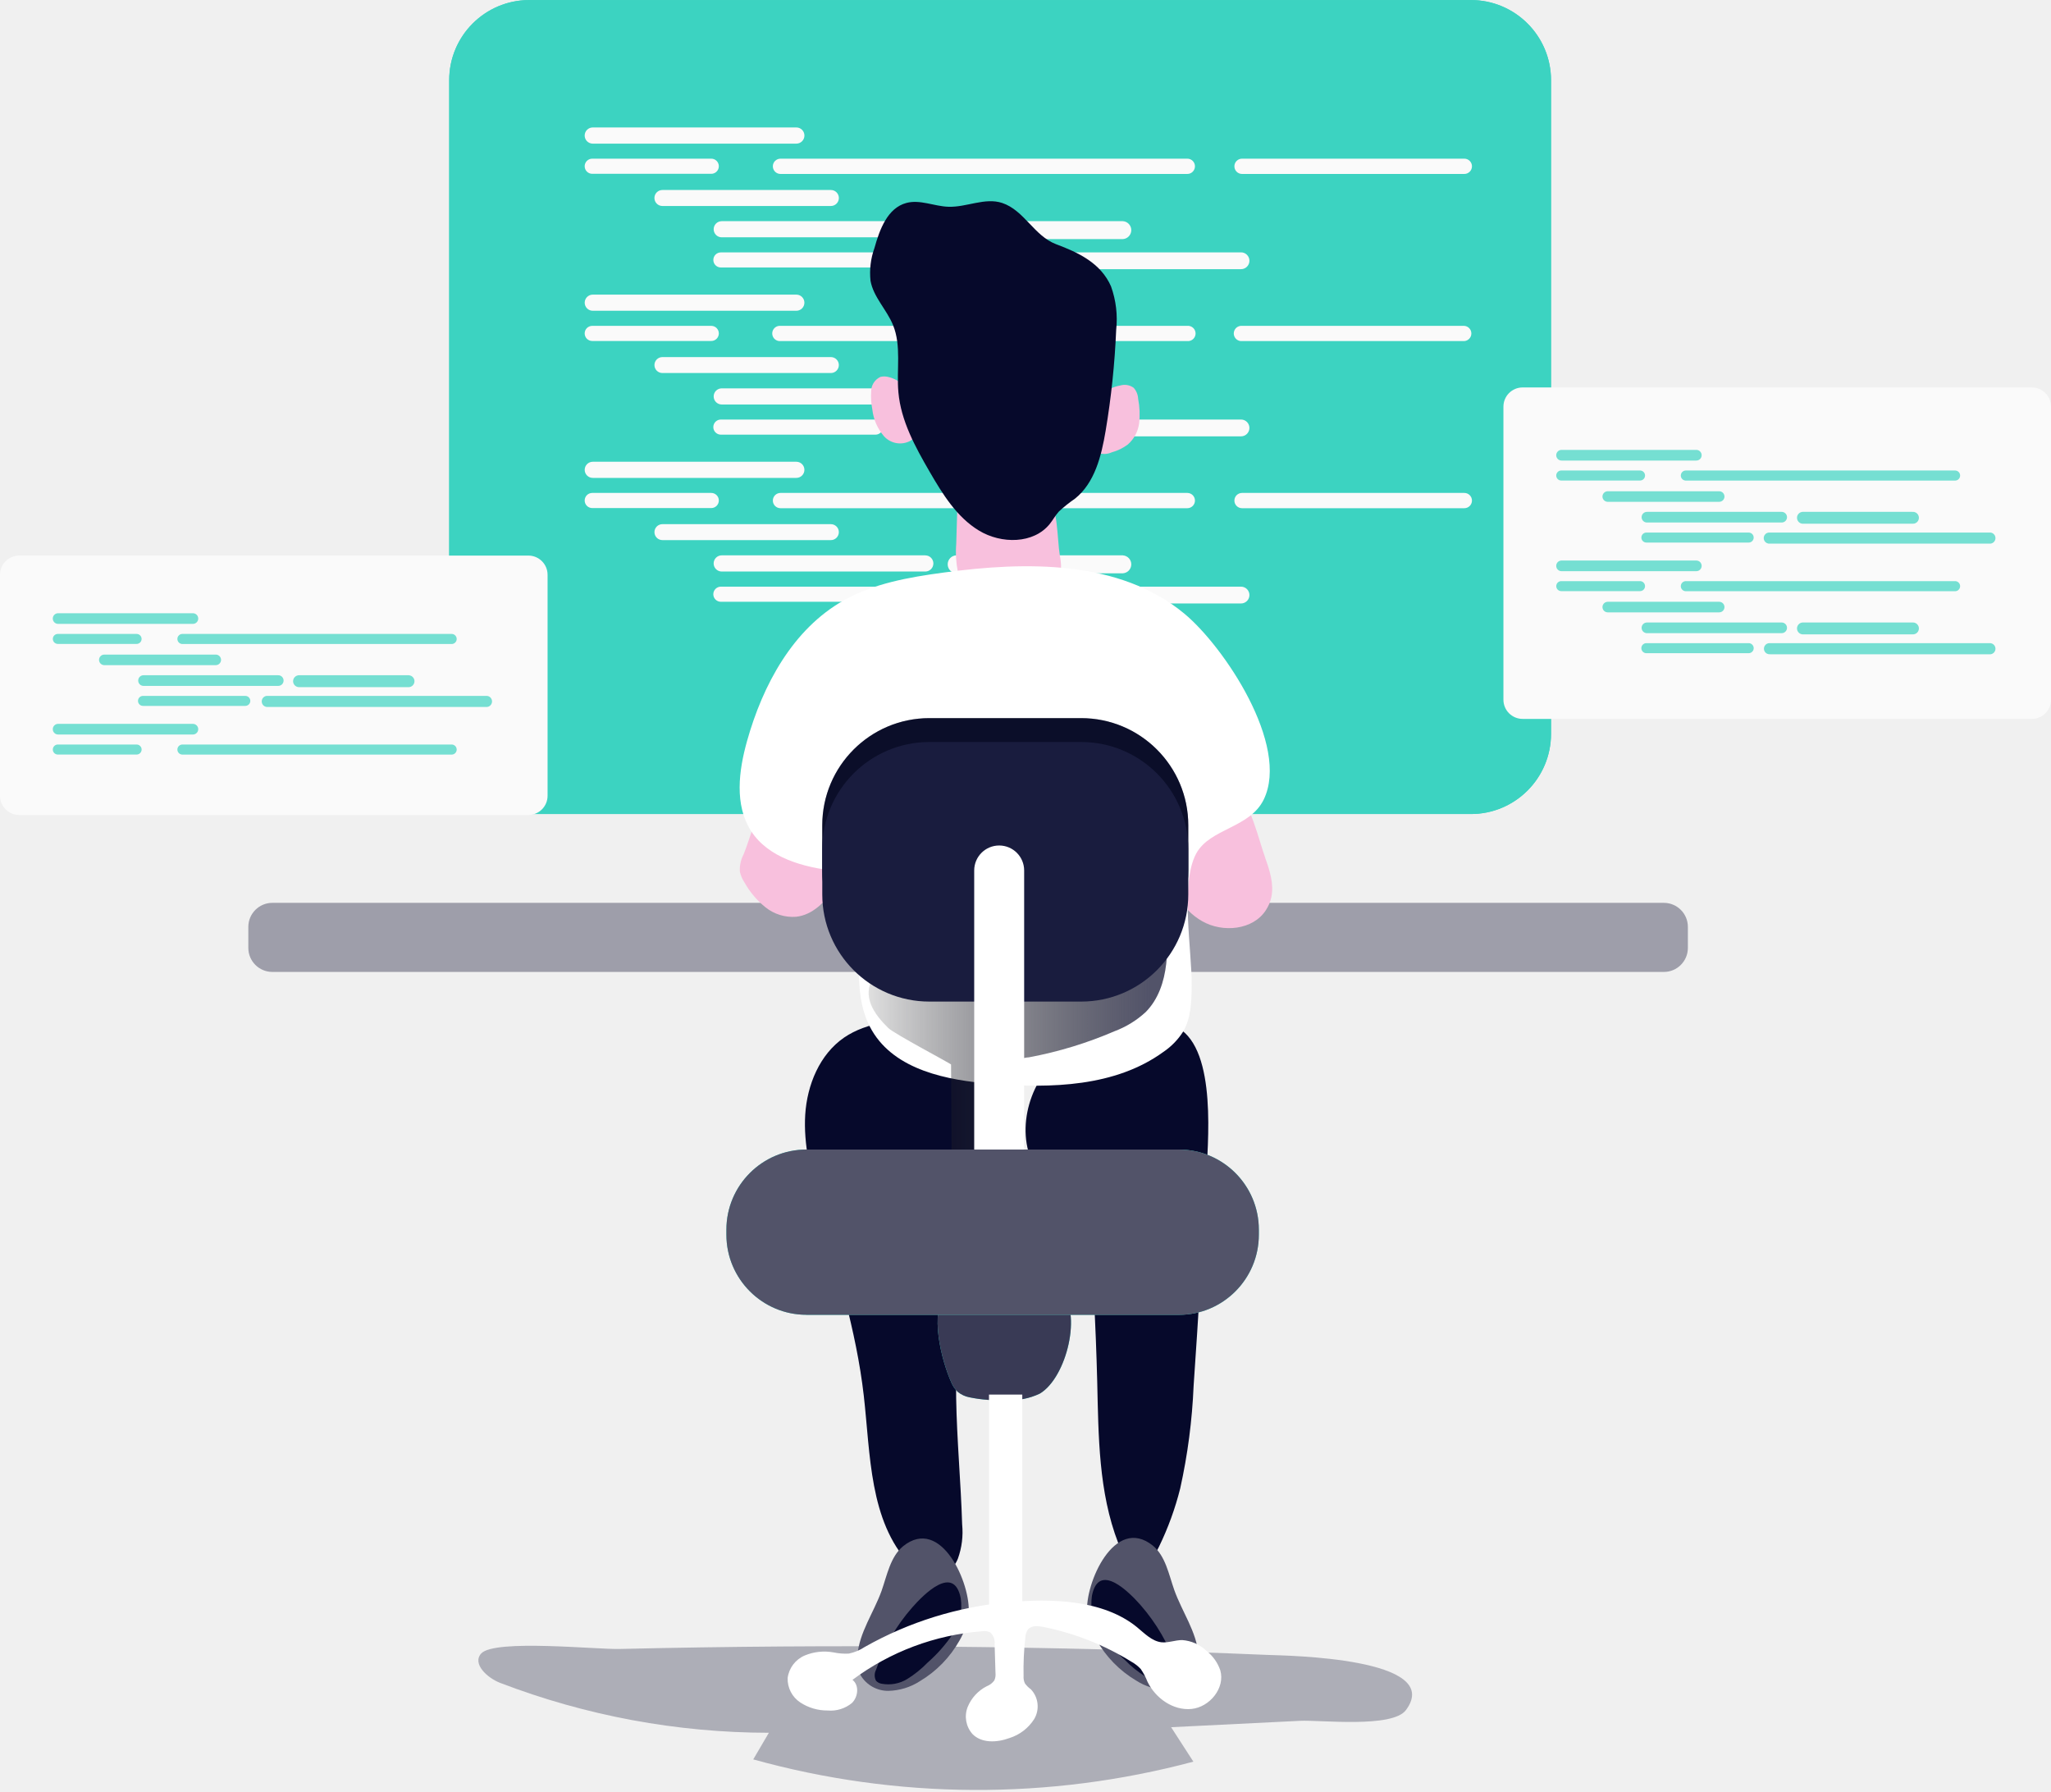
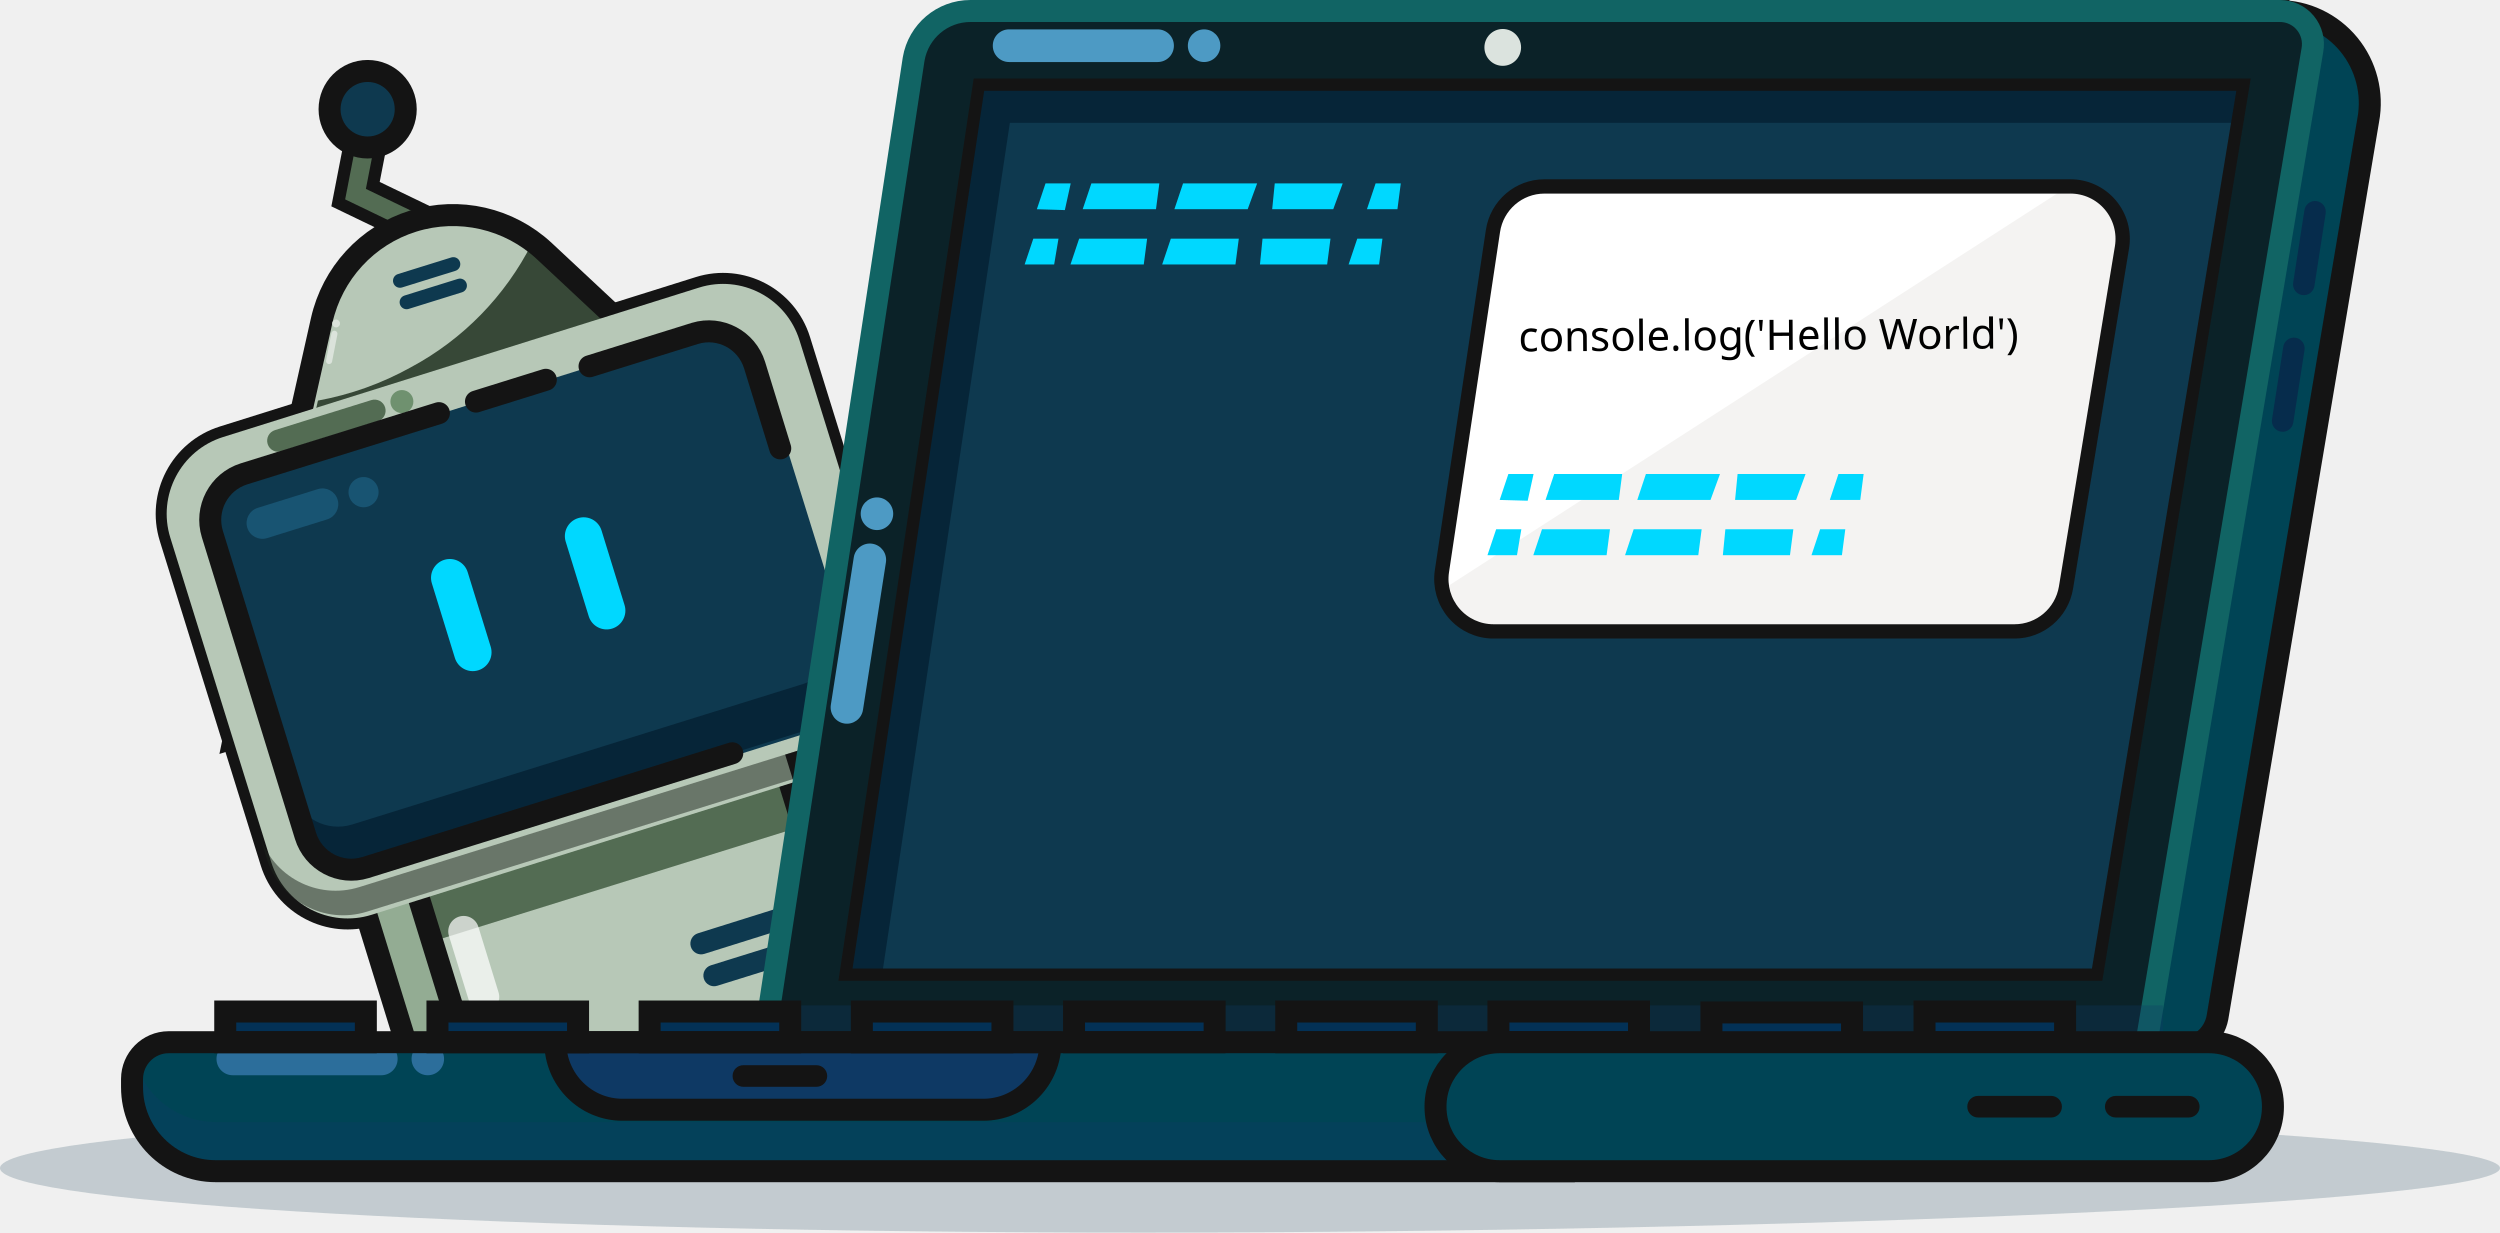
- <svg xmlns="http://www.w3.org/2000/svg" fill="none" viewBox="0 0 427 373">
-   <path opacity=".42" d="M100.19 344.18c-1.95 2.14 1.25 5.12 3.98 6.15a156.75 156.75 0 0055.9 10.37l-3.25 5.54a174.41 174.41 0 0091.63.47l-4.63-7.17 26.84-1.33c4.26-.2 19.21 1.56 22.04-2.23 8.14-10.91-24.99-11.34-28.55-11.48a2067.07 2067.07 0 00-135.05-1.25c-4.57.16-26.07-2.1-28.91.93z" fill="#525369" />
-   <path d="M251.06 245.87c-.72 14.17-1.57 28.37-2.56 42.6-.3 7.19-1.23 14.34-2.79 21.36a62.33 62.33 0 01-4.4 12.1c-.82 1.67-1.97 3.48-3.8 3.66-2.3.24-3.88-2.22-4.7-4.38-4.11-10.63-4.11-22.27-4.38-33.64-.15-5.89-.38-11.77-.7-17.66-.38-7.11-1.16-14.8-5.96-20.07-1.46-1.59-3.24-2.9-4.68-4.53-5.85-6.64-4.1-17.84 2.2-24.1 4.9-4.85 19.13-11.25 26-7.24 8.15 4.76 6.16 24.24 5.77 31.9z" fill="#06092B" />
-   <path d="M209.95 221.54a18.11 18.11 0 012.75 10.93c-.33 11.54-7.19 21.76-10.63 32.8-5.15 16.68-2.28 34.55-1.76 52.04.24 2.41-.06 4.85-.88 7.13a5.97 5.97 0 01-5.59 3.82 7.46 7.46 0 01-4.45-2.65c-8.44-9.04-8.16-22.82-9.56-35.1-1.56-13.67-5.8-26.87-9.41-40.15-1.63-5.99-3.16-12.13-2.78-18.32.39-6.2 3-12.56 8.1-16.06 9.29-6.35 27.58-3.94 34.21 5.56z" fill="#06092B" />
-   <path opacity=".52" d="M56.7 202.32h289.7a5 5 0 005-5v-4.38a5 5 0 00-5-5H56.7a5 5 0 00-5 5v4.38a5 5 0 005 5z" fill="#525369" />
-   <path d="M110.2 169.45h196.03c9.21 0 16.68-7.48 16.68-16.7V16.7c0-9.22-7.47-16.69-16.68-16.69H110.2a16.68 16.68 0 00-16.68 16.69v136.07c0 9.21 7.47 16.69 16.68 16.69z" fill="#3CD3C1" />
-   <path d="M110.2 169.45h196.03c9.21 0 16.68-7.48 16.68-16.7V16.7c0-9.22-7.47-16.69-16.68-16.69H110.2a16.68 16.68 0 00-16.68 16.69v136.07c0 9.21 7.47 16.69 16.68 16.69z" fill="#3CD3C1" />
-   <path d="M165.79 26.53h-42.38a1.68 1.68 0 000 3.37h42.38a1.68 1.68 0 000-3.37zM148.08 33.03H123.3a1.57 1.57 0 000 3.15h24.78a1.57 1.57 0 100-3.15zM247.19 33.03h-84.7a1.59 1.59 0 100 3.18h84.7a1.59 1.59 0 100-3.18zM304.86 33.03h-46.28a1.59 1.59 0 100 3.18h46.28a1.59 1.59 0 000-3.18zM172.98 39.55h-35.07a1.66 1.66 0 000 3.33h35.07a1.66 1.66 0 000-3.33zM192.64 46.04h-42.38a1.68 1.68 0 000 3.36h42.38a1.68 1.68 0 000-3.36zM233.8 46.04h-34.63a1.87 1.87 0 100 3.73h34.62a1.87 1.87 0 000-3.73zM182.26 52.54h-32.18a1.57 1.57 0 000 3.14h32.18a1.57 1.57 0 000-3.14zM258.37 52.54h-69.4a1.75 1.75 0 100 3.49h69.4a1.75 1.75 0 100-3.5zM165.79 61.33h-42.38a1.68 1.68 0 000 3.36h42.38a1.68 1.68 0 000-3.36zM148.08 67.83H123.3a1.57 1.57 0 000 3.15h24.78a1.57 1.57 0 100-3.15zM247.19 67.83h-84.7a1.59 1.59 0 100 3.17h84.7a1.59 1.59 0 100-3.17zM304.86 67.83h-46.28a1.59 1.59 0 100 3.17h46.28a1.59 1.59 0 000-3.17zM172.98 74.33h-35.07a1.66 1.66 0 000 3.32h35.07a1.66 1.66 0 000-3.32zM192.64 80.84h-42.38a1.68 1.68 0 000 3.36h42.38a1.68 1.68 0 000-3.36zM233.8 80.84h-34.63a1.87 1.87 0 100 3.73h34.62a1.87 1.87 0 000-3.73zM182.26 87.33h-32.18a1.57 1.57 0 000 3.15h32.18a1.57 1.57 0 000-3.15zM258.37 87.33h-69.4a1.75 1.75 0 100 3.5h69.4a1.75 1.75 0 100-3.5zM165.79 96.12h-42.38a1.68 1.68 0 000 3.36h42.38a1.68 1.68 0 000-3.36zM148.08 102.61H123.3a1.57 1.57 0 000 3.15h24.78a1.57 1.57 0 100-3.15zM247.19 102.61h-84.7a1.59 1.59 0 100 3.18h84.7a1.59 1.59 0 000-3.18zM304.86 102.61h-46.28a1.59 1.59 0 100 3.18h46.28a1.59 1.59 0 000-3.18zM172.98 109.11h-35.07a1.66 1.66 0 100 3.32h35.07a1.66 1.66 0 100-3.32zM192.64 115.6h-42.38a1.68 1.68 0 000 3.37h42.38a1.68 1.68 0 000-3.36zM233.8 115.6h-34.63a1.87 1.87 0 000 3.74h34.62a1.87 1.87 0 000-3.73zM182.26 122.12h-32.18a1.57 1.57 0 100 3.15h32.18a1.57 1.57 0 100-3.15zM258.37 122.12h-69.4a1.75 1.75 0 100 3.5h69.4a1.75 1.75 0 100-3.5z" fill="#FAFAFA" />
-   <path d="M263.42 178.63c.95 2.65 1.84 5.44 1.25 8.18-.21.95-.6 1.85-1.13 2.66-2.65 4.12-8.95 4.76-13.28 2.28-4.32-2.47-6.77-7.2-7.96-11.95-.47-1.6-.63-3.27-.47-4.92.39-2.88 2.3-5.31 4.3-7.44 2.65-2.76 7.52-6.38 11.1-3.06 3.2 2.98 4.77 10.27 6.2 14.25zM154.82 177.83a6.83 6.83 0 00-.79 3.57c.16.8.48 1.56.93 2.24 1.12 2 2.61 3.78 4.4 5.22a9.12 9.12 0 006.38 1.98c3.4-.37 6.1-3.07 7.9-5.98a16.39 16.39 0 002.83-9.38 11.96 11.96 0 00-4.88-8.96c-2.56-1.86-7.9-3.55-10.8-1.42-2.9 2.13-4.53 9.3-5.97 12.73zM233.24 80.24a3.2 3.2 0 012.79.49c.55.63.88 1.43.92 2.27.33 1.7.4 3.43.2 5.14a7.06 7.06 0 01-2.36 4.4c-1 .74-2.14 1.3-3.34 1.62-.9.41-1.94.45-2.87.1a3.3 3.3 0 01-1.43-2.45c-1.05-5.14.55-10.56 6.1-11.57zM184.9 78.46a3.3 3.3 0 00-1.61 0 3.33 3.33 0 00-1.92 3.04c-.08 1.25 0 2.5.24 3.73.23 2.06 1.07 4 2.42 5.57a4.51 4.51 0 005.51.96c5.64-3.9.33-12.21-4.65-13.3zM220.64 115.6c.26 1.2.33 2.44.21 3.66-.49 3.4-3.88 5.78-7.28 6.2-3.4.43-6.8-.71-9.97-1.97a7.96 7.96 0 01-2.65-1.52 5.91 5.91 0 01-1.53-2.93c-.38-1.92-.5-3.88-.34-5.82l.2-6.86c-.06-1.34.2-2.68.78-3.9 1.32-2.27 4.37-2.65 7-2.82 3.47-.15 8.7 0 10.98 3.16 2.28 3.16 2.02 9.11 2.6 12.8z" fill="#F8C0DD" />
-   <path d="M231.31 59.63c1.04 2.9 1.4 5.98 1.07 9.04-.3 7.05-1.03 14.07-2.2 21.03-.88 5.22-2.26 10.83-6.4 14.12-1.17.8-2.29 1.69-3.33 2.66-.71.77-1.22 1.73-1.88 2.56-3.36 4.22-10.13 4.22-14.75 1.41-4.63-2.8-7.59-7.61-10.3-12.29-2.98-5.15-5.95-10.55-6.48-16.49-.43-4.7.67-9.66-1.13-14.03-1.32-3.21-4.07-5.79-4.68-9.2-.24-2.3.04-4.63.82-6.8 1.08-3.87 2.72-8.34 6.64-9.39 2.86-.77 5.8.7 8.77.79 3.77.13 7.6-1.98 11.19-.79 4.6 1.54 6.64 6.86 11.23 8.59 4.6 1.72 9.3 3.9 11.44 8.8z" fill="#06092B" />
-   <path d="M246.56 127.73c-13.47-11.18-32.9-10.9-50.22-8.53-7.16.97-14.45 2.25-20.74 5.81-10.55 5.98-16.79 17.54-20.07 29.24-1.74 6.2-2.65 13.28.83 18.73 3.65 5.63 10.92 7.57 17.6 8.32 1.01.02 2.01.3 2.89.83.91.86 1.49 2.01 1.62 3.26 1.85 9.7-1.92 20.6 3.06 29.11 4.82 8.23 15.6 10.4 25.09 11.12 12.28.95 25.6.6 35.57-6.64a14.43 14.43 0 004.13-4.24c1.65-2.82 1.74-6.24 1.78-9.5.1-7.1-2.48-21.37.97-27.62 2.9-5.21 11.14-5.24 14.03-11.19 5.49-11.32-8.3-31.88-16.54-38.7z" fill="#fff" />
-   <path d="M198 221.6l.1 16.67c.06.65-.04 1.3-.31 1.87-.44.6-1.07.98-1.76 1.07-4.05 1.05-8.28.45-12.42.47-4.15.01-8.63.83-11.61 4.07 4.53 3.75 10.37 4.77 15.98 5.5 8.3 1.11 16.61 1.84 24.94 2.2 5.4.45 10.83.14 16.16-.93a28.68 28.68 0 0012.82-6.68c-3.66-4.4-9.73-4.31-15.09-4.31-5.2 0-10.42-.34-15.6-1-.58.01-1.16-.11-1.7-.37a4.29 4.29 0 01-1.43-1.1 5.12 5.12 0 01-.5-2.85c.1-3.7.52-7.4 1.25-11a7.4 7.4 0 011.24-3.28 6.54 6.54 0 014.18-1.84 83.66 83.66 0 0017.79-5.43 19.76 19.76 0 006.5-4c5.17-5.26 4.95-14.3 3.75-22a60.97 60.97 0 01-31.27 9.94c-7.52.23-23.84-3.38-29.13 4.72-2.63 4.1.17 7.88 3.07 10.7 1.26 1.21 13.05 7.41 13.05 7.58z" fill="url(#paint0_linear)" />
-   <path d="M225.09 149.49h-31.6a22.3 22.3 0 00-22.3 22.3v9.43a22.3 22.3 0 0022.3 22.3h31.6a22.3 22.3 0 0022.3-22.3v-9.42a22.3 22.3 0 00-22.3-22.31z" fill="#050720" />
-   <path d="M225.09 149.49h-31.6a22.3 22.3 0 00-22.3 22.3v9.43a22.3 22.3 0 0022.3 22.3h31.6a22.3 22.3 0 0022.3-22.3v-9.42a22.3 22.3 0 00-22.3-22.31z" fill="url(#paint1_linear)" />
-   <path d="M225.09 154.46h-31.6a22.3 22.3 0 00-22.3 22.3v9.43a22.3 22.3 0 0022.3 22.3h31.6a22.3 22.3 0 0022.3-22.3v-9.42a22.3 22.3 0 00-22.3-22.31z" fill="#191C3E" />
-   <path d="M221.01 184.29a29.07 29.07 0 01-7.14 2.12c-6.64 1.22-14.4.96-19.18-3.86a8.54 8.54 0 01-1.79-2.55c-1.33-3.23.41-7.13 3.27-9.17 2.85-2.05 6.48-2.6 9.97-2.77 4.28-.2 12.4-.94 16.13 1.94 4.46 3.46 3.77 11.92-1.26 14.29z" fill="url(#paint2_linear)" />
-   <path d="M208.01 261.88h.01a5.2 5.2 0 005.2-5.2V181.2a5.2 5.2 0 10-10.4 0v75.5a5.2 5.2 0 005.2 5.2z" fill="#fff" />
-   <path d="M240 321.73c2.66 2.19 3.32 5.99 4.49 9.3 1.62 4.51 4.62 8.62 5.02 13.4a7.5 7.5 0 01-.68 4.15 6.64 6.64 0 01-5.76 3.24 12.6 12.6 0 01-6.55-2c-3.46-2.06-6.32-5-8.28-8.51-1-1.72-1.65-3.63-1.9-5.6-.53-6 5.68-20.36 13.66-13.98z" fill="#525369" />
-   <path d="M244.95 347.08a2.4 2.4 0 010 2.27c-.3.33-.71.55-1.15.62-1.83.36-3.73.01-5.31-.97-1.57-.96-3-2.11-4.28-3.44a31.11 31.11 0 01-5.2-5.87 10.64 10.64 0 01-1.68-7.5c1.4-7.2 7.76-.75 10.1 1.9 3.33 3.8 5.89 8.2 7.52 12.99z" fill="#06092B" />
-   <path d="M188.01 321.87c-2.65 2.2-3.32 6-4.48 9.3-1.63 4.52-4.63 8.64-5.02 13.4a7.54 7.54 0 00.67 4.17 6.64 6.64 0 005.77 3.23c2.32-.05 4.59-.74 6.54-2 3.47-2.06 6.32-5 8.29-8.51 1-1.72 1.65-3.63 1.88-5.61.53-6-5.68-20.4-13.65-13.98z" fill="#525369" />
-   <path d="M182.38 347.6a2.44 2.44 0 000 2.27c.31.33.72.55 1.17.62 1.83.34 3.72 0 5.31-.97a22.14 22.14 0 004.27-3.44 30.87 30.87 0 005.2-5.89 10.64 10.64 0 001.69-7.49c-1.42-7.21-7.76-.76-10.1 1.91a38.7 38.7 0 00-7.54 12.99z" fill="#06092B" />
-   <path d="M216.47 290.1a14 14 0 01-6.87 1.33c-2.61.15-5.24-.04-7.8-.57a5.44 5.44 0 01-2.37-1.1 5.4 5.4 0 01-1.33-1.89c-2.16-4.78-4.6-14.7-1.24-18.72 3.83-4.62 19.06-5.44 23.9-.58 4.69 4.54 1.29 18.25-4.29 21.53z" fill="#3CD3C1" />
-   <path d="M216.47 290.1a14 14 0 01-6.87 1.33c-2.61.15-5.24-.04-7.8-.57a5.44 5.44 0 01-2.37-1.1 5.4 5.4 0 01-1.33-1.89c-2.16-4.78-4.6-14.7-1.24-18.72 3.83-4.62 19.06-5.44 23.9-.58 4.69 4.54 1.29 18.25-4.29 21.53z" fill="#393A55" />
-   <path d="M205.9 335.05h6.93V290.3h-6.93v44.75z" fill="#fff" />
-   <path d="M236.77 338.77c1.54 1.26 3.04 2.85 5.02 3.09 1.44.15 2.87-.46 4.33-.46 1.92.14 3.74.95 5.11 2.3a8.64 8.64 0 012.82 3.99c1.07 3.67-2.2 7.68-6 8.05-3.81.37-7.48-2.23-9.15-5.66-.36-.94-.84-1.83-1.41-2.66a7.7 7.7 0 00-1.9-1.49 55.59 55.59 0 00-18.36-7.26c-1.13-.23-2.51-.34-3.23.55a3.14 3.14 0 00-.54 1.73c-.3 2.65-.42 5.31-.36 7.97-.04.51.06 1.03.28 1.5.34.47.76.89 1.24 1.23a5.18 5.18 0 01.7 6.18 9.45 9.45 0 01-5.2 3.98c-2.55.94-5.76 1.1-7.66-.85a5.46 5.46 0 01-1-5.63 8.43 8.43 0 013.99-4.33 3.45 3.45 0 001.56-1.2c.23-.5.3-1.05.24-1.6l-.18-5.92a2.85 2.85 0 00-.9-2.46 2.66 2.66 0 00-1.73-.25 51.77 51.77 0 00-26.96 10.11c1.44 1.12 1.19 3.53-.1 4.81a6.98 6.98 0 01-5.07 1.57c-2.02.02-4-.56-5.68-1.66a5.86 5.86 0 01-2.65-5.1 5.93 5.93 0 013.54-4.68c1.9-.8 4-1.02 6.02-.65 1.04.22 2.1.3 3.17.25a9.6 9.6 0 003.35-1.4c9.2-5.2 19.4-8.36 29.92-9.3 8.81-.78 19.66-.6 26.8 5.25z" fill="#fff" />
-   <path d="M167.9 273.7h77.52c9.2 0 16.66-7.47 16.66-16.68v-1.05c0-9.21-7.46-16.68-16.66-16.68H167.9c-9.2 0-16.67 7.47-16.67 16.68v1.05c0 9.2 7.47 16.67 16.67 16.67z" fill="#3CD3C1" />
-   <path d="M167.9 273.7h77.52c9.2 0 16.66-7.47 16.66-16.68v-1.05c0-9.21-7.46-16.68-16.66-16.68H167.9c-9.2 0-16.67 7.47-16.67 16.68v1.05c0 9.2 7.47 16.67 16.67 16.67z" fill="#525369" />
-   <rect y="115.65" width="114" height="54" rx="4" fill="#FAFAFA" />
-   <path opacity=".7" d="M40.17 127.65H12.1a1.1 1.1 0 100 2.22h28.06a1.11 1.11 0 000-2.22zM28.44 131.96h-16.4a1.04 1.04 0 000 2.08h16.4a1.04 1.04 0 100-2.08zM94.03 131.96H37.98a1.05 1.05 0 100 2.1h56.05a1.05 1.05 0 000-2.1zM44.93 136.26H21.72a1.1 1.1 0 100 2.2h23.2a1.1 1.1 0 000-2.2zM57.93 140.56H29.88a1.11 1.11 0 000 2.22h28.05a1.1 1.1 0 100-2.22zM85.16 140.56h-22.9a1.24 1.24 0 000 2.48h22.9a1.24 1.24 0 000-2.47zM51.07 144.86h-21.3a1.04 1.04 0 100 2.08h21.3a1.04 1.04 0 000-2.08zM101.43 144.86H55.5a1.16 1.16 0 000 2.3h45.93a1.16 1.16 0 000-2.3zM40.17 150.68H12.1a1.1 1.1 0 100 2.22h28.06a1.11 1.11 0 000-2.22zM28.44 154.98h-16.4a1.04 1.04 0 100 2.09h16.4a1.04 1.04 0 100-2.09zM94.03 154.98H37.98a1.05 1.05 0 100 2.1h56.05a1.05 1.05 0 000-2.1z" fill="#3CD3C1" />
-   <rect x="313" y="80.65" width="114" height="69" rx="4" fill="#FAFAFA" />
-   <path opacity=".7" d="M353.17 93.65H325.1a1.11 1.11 0 000 2.22h28.06a1.11 1.11 0 100-2.22zM341.44 97.94h-16.4a1.04 1.04 0 000 2.09h16.4a1.04 1.04 0 100-2.09zM407.03 97.94h-56.05a1.05 1.05 0 100 2.1h56.05a1.05 1.05 0 000-2.1zM357.93 102.26h-23.21a1.1 1.1 0 100 2.2h23.2a1.1 1.1 0 000-2.2zM370.93 106.55h-28.05a1.11 1.11 0 000 2.22h28.05a1.11 1.11 0 100-2.22zM398.15 106.55h-22.9a1.24 1.24 0 000 2.47h22.9a1.24 1.24 0 100-2.47zM364.06 110.86h-21.3a1.04 1.04 0 000 2.08h21.3a1.04 1.04 0 000-2.08zM414.43 110.86H368.5a1.16 1.16 0 100 2.3h45.93a1.16 1.16 0 000-2.3zM353.17 116.68H325.1a1.1 1.1 0 100 2.22h28.06a1.11 1.11 0 000-2.22zM341.44 120.97h-16.4a1.04 1.04 0 000 2.08h16.4a1.04 1.04 0 000-2.08zM407.03 120.97h-56.05a1.05 1.05 0 100 2.1h56.05a1.05 1.05 0 100-2.1zM357.93 125.27h-23.21a1.1 1.1 0 000 2.2h23.2a1.1 1.1 0 000-2.2zM370.93 129.58h-28.05a1.11 1.11 0 000 2.22h28.05a1.11 1.11 0 100-2.22zM398.15 129.58h-22.9a1.24 1.24 0 000 2.47h22.9a1.24 1.24 0 100-2.47zM364.06 133.88h-21.3a1.04 1.04 0 000 2.09h21.3a1.04 1.04 0 000-2.09zM414.43 133.88H368.5a1.16 1.16 0 100 2.31h45.93a1.16 1.16 0 000-2.3z" fill="#3CD3C1" />
-   <defs>
-     <linearGradient id="paint0_linear" x1="172" y1="221.16" x2="243.05" y2="221.16" gradientUnits="userSpaceOnUse">
-       <stop stop-color="#010101" stop-opacity="0" />
-       <stop offset=".95" stop-color="#525369" />
-     </linearGradient>
-     <linearGradient id="paint1_linear" x1="15215.6" y1="13483.2" x2="19587.6" y2="13483.2" gradientUnits="userSpaceOnUse">
-       <stop stop-color="#191C3E" stop-opacity=".33" />
-       <stop offset=".95" stop-color="#010101" />
-     </linearGradient>
-     <linearGradient id="paint2_linear" x1="10322.9" y1="4708.97" x2="10310.5" y2="5828.92" gradientUnits="userSpaceOnUse">
-       <stop stop-color="#010101" stop-opacity="0" />
-       <stop offset=".95" stop-color="#010101" />
-     </linearGradient>
-   </defs>
+ <svg xmlns="http://www.w3.org/2000/svg" width="128.775mm" height="63.491mm" viewBox="0 0 128.775 63.491" version="1.1" id="svg1" xml:space="preserve">
+   <defs id="defs1" />
+   <g id="layer1" transform="translate(-43.55937,-198.3406)">
+     <g id="g9" transform="matrix(1.000284,0,0,1.000284,1.617686,119.8568)">
+       <rect class="cls-2" x="16.883" y="112.331" width="33.958" height="25.764" rx="4.136" transform="matrix(0.9540855,-0.2995344,0.2970198,0.9548713,0,0)" id="rect2990-1-3-5" style="fill:none;stroke:#141414;stroke-width:1.133px;stroke-miterlimit:10" />
+       <polygon class="cls-1" points="74.15,22.37 72.54,30.6 82.84,35.54 80.67,40.05 66.89,33.44 69.24,21.41 " id="polygon2924-9-5-0" transform="matrix(0.3147631,0,0,0.3162228,38.29379,78.33358)" style="fill:#f9b117" />
+       <polygon class="cls-2" points="74.15,22.37 72.54,30.6 82.84,35.54 80.67,40.05 66.89,33.44 69.24,21.41 " id="polygon2926-1-7-9" transform="matrix(0.3147631,0,0,0.3162228,38.29379,78.33358)" style="fill:#536c53;stroke:#141414;stroke-width:2px;stroke-miterlimit:10" />
+       <ellipse class="cls-3" cx="60.862" cy="84.086" id="circle2928-0-0-6" style="fill:#0e394f;stroke-width:0.315" rx="1.961" ry="1.97" />
+       <ellipse class="cls-2" cx="60.862" cy="84.086" id="circle2930-7-8-3" style="fill:none;stroke:#141414;stroke-width:1.133px;stroke-miterlimit:10" rx="1.961" ry="1.97" />
+       <path class="cls-4" d="m 58.495,94.967 a 6.925,6.957 0 0 1 11.467,-3.573 l 3.623,3.384 12.439,11.555 -16.182,5.06 -16.179,5.06 3.743,-16.646 z" id="path2932-5-1-8" style="fill:#b7c8b7;stroke-width:0.315" />
+       <path class="cls-5" d="m 74.079,95.185 -16.021,4.996 0.245,-1.091 a 15.653,15.726 0 0 0 4.794,-1.72 14.819,14.888 0 0 0 6.223,-6.372 7.063,7.096 0 0 1 1.259,0.949 z" id="path2934-8-9-5" style="fill:#374837;stroke-width:0.315" />
+       <path class="cls-8" d="m 60.19,123.584 5.282,-1.646 3.11,10.076 a 2.77,2.783 0 0 1 -1.825,3.482 v 0 a 2.77,2.783 0 0 1 -3.466,-1.834 l -3.11,-10.076 z" id="path2944-7-9-6" style="fill:#93ac93;stroke-width:0.315" />
+       <path class="cls-2" d="m 60.19,123.584 5.282,-1.646 3.11,10.076 a 2.77,2.783 0 0 1 -1.825,3.482 v 0 a 2.77,2.783 0 0 1 -3.466,-1.834 l -3.11,-10.076 z" id="path2948-0-7-1" style="fill:none;stroke:#141414;stroke-width:1.133px;stroke-miterlimit:10" />
+       <path class="cls-4" d="m 61.8,119.151 19.072,-5.942 3.823,12.383 a 5.666,5.692 0 0 1 -3.733,7.123 l -8.268,2.576 a 5.666,5.692 0 0 1 -7.09,-3.751 l -3.823,-12.383 z" id="path2954-4-8-1" style="fill:#b7c8b7;stroke-width:0.315" />
+       <rect class="cls-10" x="23.9" y="137.835" width="19.977" height="2.459" transform="matrix(0.9547341,-0.2974606,0.2949601,0.9555096,0,0)" id="rect2956-8-2-5" style="fill:#536c53;stroke-width:0.315" />
+       <path class="cls-2" d="m 61.8,119.151 19.072,-5.942 3.823,12.383 a 5.666,5.692 0 0 1 -3.733,7.123 l -8.268,2.576 a 5.666,5.692 0 0 1 -7.09,-3.751 l -3.823,-12.383 z" id="path2958-0-5-9" style="fill:none;stroke:#141414;stroke-width:1.133px;stroke-miterlimit:10" />
+       <path class="cls-2" d="m 58.495,94.967 a 6.925,6.957 0 0 1 11.467,-3.573 l 3.623,3.384 12.125,11.555 -15.867,5.06 -15.864,5.06 3.428,-16.646 z" id="path2960-4-3-8" style="fill:none;stroke:#141414;stroke-width:1.133px;stroke-miterlimit:10" />
+       <rect class="cls-1" x="16.883" y="112.331" width="33.958" height="25.764" rx="4.136" transform="matrix(0.9540855,-0.2995344,0.2970198,0.9548713,0,0)" id="rect2962-2-4-4" style="fill:#b7c8b7;stroke-width:0.317" />
+       <path class="cls-11" d="m 87.52,111.388 0.39,1.265 a 4.111,4.13 0 0 1 -2.707,5.167 l -24.382,7.589 a 4.114,4.133 0 0 1 -5.146,-2.72 l -0.39,-1.265 a 4.111,4.13 0 0 0 5.143,2.72 l 24.385,-7.589 a 4.092,4.111 0 0 0 2.707,-5.167 z" id="path2964-9-9-8" style="opacity:0.5;fill:#1c241c;stroke-width:0.315" />
+       <rect class="cls-3" x="19.15" y="114.541" width="29.423" height="21.339" rx="2.483" transform="matrix(0.9540855,-0.2995344,0.2970198,0.9548713,0,0)" id="rect2966-6-0-1" style="fill:#0e394f;stroke-width:0.317" />
+       <path class="cls-12" d="m 84.907,110.588 0.689,2.214 a 2.468,2.479 0 0 1 -1.627,3.102 l -23.214,7.232 A 2.471,2.482 0 0 1 57.664,121.501 l -0.686,-2.214 a 2.468,2.479 0 0 0 3.088,1.632 l 23.217,-7.235 a 2.465,2.476 0 0 0 1.624,-3.096 z" id="path2968-1-2-0" style="fill:#062538;stroke-width:0.315" />
+       <rect class="cls-13" x="29.31" y="121.712" width="1.933" height="5.952" rx="0.967" transform="matrix(0.9547341,-0.2974606,0.2949601,0.9555096,0,0)" id="rect2970-0-0-3" style="fill:#00d8ff;fill-opacity:1;stroke-width:0.315" />
+       <rect class="cls-13" x="36.529" y="121.712" width="1.933" height="5.952" rx="0.967" transform="matrix(0.9547341,-0.2974606,0.2949601,0.9555096,0,0)" id="rect2972-4-1-0" style="fill:#00d8ff;fill-opacity:1;stroke-width:0.315" />
+       <rect class="cls-14" x="116.303" y="-25.924" width="1.631" height="4.871" rx="0.816" transform="matrix(0.2951262,0.9554583,-0.954682,0.2976278,0,0)" id="rect2974-2-9-4" style="fill:#185472;stroke-width:0.315" />
+       <ellipse class="cls-14" cx="60.651" cy="103.805" id="circle2976-2-6-4" style="fill:#185472;stroke-width:0.315" rx="0.774" ry="0.778" />
+       <rect class="cls-15" x="23.347" y="112.741" width="6.336" height="1.141" rx="0.57" transform="matrix(0.9547341,-0.2974606,0.2949601,0.9555096,0,0)" id="rect2978-2-2-4" style="fill:#536c53;fill-opacity:1;stroke-width:0.315" />
+       <ellipse class="cls-15" cx="62.625" cy="99.141" id="circle2980-0-1-4" style="fill:#6f916f;stroke-width:0.315" rx="0.592" ry="0.594" />
+       <rect class="cls-16" x="31.978" y="108.109" width="3.596" height="0.721" rx="0.359" transform="matrix(0.9547341,-0.2974606,0.2949601,0.9555096,0,0)" id="rect2982-5-2-7" style="fill:#0e394f;fill-opacity:1;stroke-width:0.315" />
+       <rect class="cls-16" x="31.978" y="106.953" width="3.596" height="0.721" rx="0.359" transform="matrix(0.9547341,-0.2974606,0.2949601,0.9555096,0,0)" id="rect2984-5-0-6" style="fill:#0e394f;fill-opacity:1;stroke-width:0.315" />
+       <line class="cls-28" x1="58.876" y1="97.051" x2="59.15" y2="95.65" id="line3116-2-7-3" style="fill:none;stroke:#dbe3db;stroke-width:0.315;stroke-linecap:round;stroke-linejoin:round;stroke-opacity:1" />
+       <ellipse class="cls-26" cx="59.238" cy="95.119" id="circle3118-9-3-1" style="fill:#dbe3db;fill-opacity:1;stroke-width:0.315" rx="0.201" ry="0.202" />
+       <path class="cls-29" d="m 72.288,97.323 5.433,-1.695 a 2.471,2.482 0 0 1 3.066,1.635 l 1.322,4.288" id="path3120-0-1-7" style="fill:none;stroke:#141414;stroke-width:1.133px;stroke-linecap:round;stroke-linejoin:round" />
+       <line class="cls-29" x1="66.44" y1="99.141" x2="70.038" y2="98.019" id="line3122-2-1-5" style="fill:none;stroke:#141414;stroke-width:1.133px;stroke-linecap:round;stroke-linejoin:round" />
+       <path class="cls-29" d="m 79.638,117.251 -18.886,5.885 a 2.471,2.482 0 0 1 -3.091,-1.635 l -4.794,-15.533 a 2.471,2.482 0 0 1 1.627,-3.105 l 10.038,-3.127" id="path3124-8-9-9" style="fill:none;stroke:#141414;stroke-width:1.133px;stroke-linecap:round;stroke-linejoin:round" />
+       <rect class="cls-16" x="36.688" y="145.731" width="5.501" height="1.103" rx="0.551" transform="matrix(0.9547341,-0.2974606,0.2949601,0.9555096,0,0)" id="rect2986-2-0-6" style="fill:#0e394f;fill-opacity:1;stroke-width:0.315" />
+       <rect class="cls-16" x="36.222" y="144.038" width="5.533" height="1.11" rx="0.554" transform="matrix(0.9540855,-0.2995344,0.2970198,0.9548713,0,0)" id="rect2988-8-5-2" style="fill:#0e394f;fill-opacity:1;stroke-width:0.317" />
+       <path class="cls-17" d="m 170.668,138.614 c 0,1.834 -37.369,3.32 -69.877,3.32 -32.509,0 -58.861,-1.486 -58.861,-3.32 0,-1.834 26.352,-3.32 58.861,-3.32 32.509,0 69.877,1.486 69.877,3.32 z" id="path2992-8-6-1" style="opacity:0.2;fill:#0e394f;stroke-width:0.315" />
+       <path class="cls-8" d="m 83.07,117.695 5.291,-1.649 3.11,10.076 a 2.77,2.783 0 0 1 -1.825,3.482 v 0 a 2.77,2.783 0 0 1 -3.466,-1.834 z" id="path2946-8-4-1" style="fill:#fbd766;stroke-width:0.315" />
+       <path class="cls-2" d="m 83.07,117.695 5.291,-1.649 3.11,10.076 a 2.77,2.783 0 0 1 -1.825,3.482 v 0 a 2.77,2.783 0 0 1 -3.466,-1.834 z" id="path2950-8-7-8" style="fill:none;stroke:#141414;stroke-width:1.133px;stroke-miterlimit:10" />
+       <line class="cls-9" x1="65.805" y1="126.42" x2="66.846" y2="129.798" id="line2952-9-4-5" style="opacity:0.7;fill:none;stroke:#ffffff;stroke-width:1.586px;stroke-linecap:round;stroke-linejoin:round" />
+       <path class="cls-18" d="M 159.261,79.028 H 94.605 a 1.942,1.951 0 0 0 -1.911,1.616 L 85.191,130.171 a 1.939,1.948 0 0 0 1.911,2.277 h 67.126 a 1.936,1.945 0 0 0 1.889,-1.581 l 7.765,-46.219 a 4.721,4.743 0 0 0 -4.621,-5.619 z" id="path2996-6-5-7" style="fill:#0e3964;stroke-width:0.315" />
+       <path class="cls-2" d="M 159.261,79.028 H 94.605 a 1.942,1.951 0 0 0 -1.911,1.616 L 85.191,130.171 a 1.939,1.948 0 0 0 1.911,2.277 h 67.126 a 1.936,1.945 0 0 0 1.889,-1.581 l 7.765,-46.219 a 4.721,4.743 0 0 0 -4.621,-5.619 z" id="path2998-8-8-5" style="fill:#004455;stroke:#141414;stroke-width:1.133px;stroke-miterlimit:10" />
+       <path class="cls-6" d="M 159.336,79.028 H 91.902 a 2.965,2.979 0 0 0 -2.924,2.476 l -7.749,50.944 h 71.184 l 8.593,-51.399 a 1.697,1.704 0 0 0 -1.668,-2.021 z" id="path3000-3-2-3" style="fill:#006680;stroke-width:0.315" />
+       <path class="cls-2" d="M 159.336,79.028 H 91.902 a 2.965,2.979 0 0 0 -2.924,2.476 l -7.749,50.944 h 71.184 l 8.593,-51.399 a 1.697,1.704 0 0 0 -1.668,-2.021 z" id="path3002-8-6-8" style="fill:#0b2228;stroke:#116464;stroke-width:1.133px;stroke-miterlimit:10;stroke-opacity:1" />
+       <polygon class="cls-3" points="367.14,13 160.25,13 138.42,157.93 343.19,157.93 " id="polygon3004-3-0-8" transform="matrix(0.3147631,0,0,0.3162228,41.92978,78.71177)" style="fill:#0e394f" />
+       <polygon class="cls-12" points="367.73,13.22 366.6,19.22 159.8,19.22 160.83,13.22 " id="polygon3006-3-6-3" transform="matrix(0.3147631,0,0,0.3162228,41.92978,78.71177)" style="fill:#062538" />
+       <polygon class="cls-12" points="166.15,13 144.31,157.93 138.31,157.93 160.15,13 " id="polygon3008-3-6-1" transform="matrix(0.3147631,0,0,0.3162228,41.92978,78.71177)" style="fill:#062538" />
+       <polygon class="cls-13" points="189.67,29.07 178.55,29.07 177.13,33.28 189.12,33.28 " id="polygon3010-8-4-8" transform="matrix(0.3147631,0,0,0.3162228,41.92978,78.71177)" style="fill:#00d8ff;fill-opacity:1" />
+       <polygon class="cls-13" points="205.67,29.07 193.55,29.07 192.13,33.28 204.12,33.28 " id="polygon3012-0-6-9" transform="matrix(0.3147631,0,0,0.3162228,41.92978,78.71177)" style="fill:#00d8ff;fill-opacity:1" />
+       <polygon class="cls-13" points="219.67,29.07 208.55,29.07 208.13,33.28 218.12,33.28 " id="polygon3014-4-2-6" transform="matrix(0.3147631,0,0,0.3162228,41.92978,78.71177)" style="fill:#00d8ff;fill-opacity:1" />
+       <polygon class="cls-13" points="229.17,29.07 225.05,29.07 223.63,33.28 228.62,33.28 " id="polygon3016-7-8-4" transform="matrix(0.3147631,0,0,0.3162228,41.92978,78.71177)" style="fill:#00d8ff;fill-opacity:1" />
+       <polygon class="cls-13" points="175.17,29.07 171.05,29.07 169.63,33.28 174.21,33.42 " id="polygon3018-6-9-3" transform="matrix(0.3147631,0,0,0.3162228,41.92978,78.71177)" style="fill:#00d8ff;fill-opacity:1" />
+       <polygon class="cls-13" points="187.67,38.07 176.55,38.07 175.13,42.28 187.12,42.28 " id="polygon3020-8-6-3" transform="matrix(0.3147631,0,0,0.3162228,41.92978,78.71177)" style="fill:#00d8ff;fill-opacity:1" />
+       <polygon class="cls-13" points="202.67,38.07 191.55,38.07 190.13,42.28 202.12,42.28 " id="polygon3022-9-0-3" transform="matrix(0.3147631,0,0,0.3162228,41.92978,78.71177)" style="fill:#00d8ff;fill-opacity:1" />
+       <polygon class="cls-13" points="217.67,38.07 206.55,38.07 206.13,42.28 217.12,42.28 " id="polygon3024-0-7-8" transform="matrix(0.3147631,0,0,0.3162228,41.92978,78.71177)" style="fill:#00d8ff;fill-opacity:1" />
+       <polygon class="cls-13" points="226.17,38.07 222.05,38.07 220.63,42.28 225.62,42.28 " id="polygon3026-6-0-6" transform="matrix(0.3147631,0,0,0.3162228,41.92978,78.71177)" style="fill:#00d8ff;fill-opacity:1" />
+       <polygon class="cls-13" points="173.17,38.07 169.05,38.07 167.63,42.28 172.46,42.28 " id="polygon3028-8-1-0" transform="matrix(0.3147631,0,0,0.3162228,41.92978,78.71177)" style="fill:#00d8ff;fill-opacity:1" />
+       <path class="cls-19" d="m 50.608,132.131 h 71.854 v 6.641 H 53.038 a 4.306,4.326 0 0 1 -4.309,-4.326 v -0.427 a 1.889,1.897 0 0 1 1.879,-1.888 z" id="path3030-7-0-4" style="fill:#004455;stroke-width:0.315" />
+       <path class="cls-7" d="m 122.462,136.242 v 2.53 H 53.035 a 4.309,4.329 0 0 1 -4.306,-4.326 v -0.427 a 1.829,1.837 0 0 1 0.189,-0.822 4.322,4.342 0 0 0 4.117,3.045 z" id="path3032-9-1-8" style="opacity:0.3;fill:#0e3964;stroke-width:0.315" />
+       <polygon class="cls-7" points="353.86,162.93 353.86,168.93 125.03,168.93 125.86,162.93 " id="polygon3034-0-3-8" transform="matrix(0.3147631,0,0,0.3162228,41.92978,78.71177)" style="opacity:0.3;fill:#0e3964" />
+       <path class="cls-18" d="m 70.526,132.131 h 25.496 v 0 a 3.462,3.478 0 0 1 -3.462,3.478 H 73.988 a 3.462,3.478 0 0 1 -3.462,-3.478 z" id="path3036-3-7-8" style="fill:#0e3964;stroke-width:0.315" />
+       <path class="cls-2" d="m 70.526,132.131 h 25.496 v 0 a 3.462,3.478 0 0 1 -3.462,3.478 H 73.988 a 3.462,3.478 0 0 1 -3.462,-3.478 z" id="path3038-3-7-9" style="fill:none;stroke:#141414;stroke-width:1.133px;stroke-miterlimit:10" />
+       <polygon class="cls-12" points="367.05,13 343.1,157.93 138.37,157.93 364.24,13 " id="polygon3040-3-2-7" transform="matrix(0.3147631,0,0,0.3162228,41.92978,78.71177)" style="fill:#000000;fill-opacity:0" />
+       <line class="cls-20" x1="159.135" y1="128.653" x2="157.715" y2="129.602" id="line3042-7-6-7" style="fill:none;stroke-width:0.315" />
+       <rect class="cls-21" x="69.953" y="-173.485" width="4.895" height="1.108" rx="0.556" transform="matrix(-0.1531547,0.9882022,-0.9879858,-0.1545447,0,0)" id="rect3044-3-4-6" style="fill:#062c4c;stroke-width:0.315" />
+       <rect class="cls-21" x="62.834" y="-173.484" width="4.895" height="1.108" rx="0.556" transform="matrix(-0.1531547,0.9882022,-0.9879858,-0.1545447,0,0)" id="rect3046-2-5-4" style="fill:#062c4c;stroke-width:0.315" />
+       <rect class="cls-22" x="79.654" y="133.314" width="4.873" height="1.113" rx="0.554" id="rect3048-6-2-3" style="fill:#141414;stroke-width:0.315" />
+       <rect class="cls-6" x="53.079" y="132.15" width="9.326" height="1.682" rx="0.837" id="rect3050-5-0-0" style="fill:#2c6e9b;stroke-width:0.315" />
+       <ellipse class="cls-6" cx="63.96" cy="132.991" id="circle3052-2-2-3" style="fill:#2c6e9b;stroke-width:0.315" rx="0.837" ry="0.841" />
+       <rect class="cls-23" x="-101.075" y="101.343" width="9.369" height="1.675" rx="0.841" transform="matrix(0.1536698,-0.9881223,0.9879044,0.1550642,0,0)" id="rect3054-6-9-0" style="fill:#4d9ac4;stroke-width:0.315" />
+       <ellipse class="cls-23" cx="87.089" cy="104.917" id="circle3056-5-0-9" style="fill:#4d9ac4;stroke-width:0.315" rx="0.837" ry="0.841" />
+       <rect class="cls-23" x="93.054" y="79.974" width="9.326" height="1.682" rx="0.837" id="rect3058-8-9-2" style="fill:#4d9ac4;stroke-width:0.315" />
+       <ellipse class="cls-23" cx="103.935" cy="80.815" id="circle3060-7-9-5" style="fill:#4d9ac4;stroke-width:0.315" rx="0.837" ry="0.841" />
+       <ellipse class="cls-24" cx="119.314" cy="80.903" id="circle3062-9-4-4" style="fill:#dbe3de;fill-opacity:1;stroke-width:0.315" rx="0.944" ry="0.949" />
+       <rect class="cls-25" x="64.457" y="130.55" width="7.24" height="1.581" id="rect3064-6-5-0" style="fill:#033156;stroke-width:0.315" />
+       <rect class="cls-25" x="53.529" y="130.55" width="7.24" height="1.581" id="rect3066-0-1-5" style="fill:#033156;stroke-width:0.315" />
+       <rect class="cls-25" x="75.383" y="130.55" width="7.24" height="1.581" id="rect3068-4-0-9" style="fill:#033156;stroke-width:0.315" />
+       <rect class="cls-25" x="86.311" y="130.55" width="7.24" height="1.581" id="rect3070-1-3-4" style="fill:#033156;stroke-width:0.315" />
+       <rect class="cls-25" x="97.237" y="130.55" width="7.24" height="1.581" id="rect3072-0-7-6" style="fill:#033156;stroke-width:0.315" />
+       <rect class="cls-25" x="108.165" y="130.55" width="7.24" height="1.581" id="rect3074-4-8-9" style="fill:#033156;stroke-width:0.315" />
+       <rect class="cls-25" x="119.091" y="130.55" width="7.24" height="1.581" id="rect3076-8-8-2" style="fill:#033156;stroke-width:0.315" />
+       <rect class="cls-25" x="141.033" y="130.55" width="7.24" height="1.581" id="rect3078-7-6-2" style="fill:#033156;stroke-width:0.315" />
+       <rect class="cls-25" x="130.06" y="130.598" width="7.24" height="1.581" id="rect3080-0-0-4" style="fill:#033156;stroke-width:0.315" />
+       <rect class="cls-2" x="64.457" y="130.55" width="7.24" height="1.581" id="rect3082-8-4-7" style="fill:none;stroke:#141414;stroke-width:1.133px;stroke-miterlimit:10" />
+       <rect class="cls-2" x="53.529" y="130.55" width="7.24" height="1.581" id="rect3084-6-6-7" style="fill:none;stroke:#141414;stroke-width:1.133px;stroke-miterlimit:10" />
+       <rect class="cls-2" x="75.383" y="130.55" width="7.24" height="1.581" id="rect3086-2-7-5" style="fill:none;stroke:#141414;stroke-width:1.133px;stroke-miterlimit:10" />
+       <rect class="cls-2" x="86.311" y="130.55" width="7.24" height="1.581" id="rect3088-4-6-4" style="fill:none;stroke:#141414;stroke-width:1.133px;stroke-miterlimit:10" />
+       <rect class="cls-2" x="97.237" y="130.55" width="7.24" height="1.581" id="rect3090-7-0-8" style="fill:none;stroke:#141414;stroke-width:1.133px;stroke-miterlimit:10" />
+       <rect class="cls-2" x="108.165" y="130.55" width="7.24" height="1.581" id="rect3092-9-9-1" style="fill:none;stroke:#141414;stroke-width:1.133px;stroke-miterlimit:10" />
+       <rect class="cls-2" x="119.091" y="130.55" width="7.24" height="1.581" id="rect3094-3-7-2" style="fill:none;stroke:#141414;stroke-width:1.133px;stroke-miterlimit:10" />
+       <rect class="cls-2" x="141.033" y="130.55" width="7.24" height="1.581" id="rect3096-9-5-8" style="fill:none;stroke:#141414;stroke-width:1.133px;stroke-miterlimit:10" />
+       <rect class="cls-2" x="130.06" y="130.598" width="7.24" height="1.581" id="rect3098-2-9-9" style="fill:none;stroke:#141414;stroke-width:1.133px;stroke-miterlimit:10" />
+       <polygon class="cls-2" points="367.04,13 160.15,13 138.32,157.93 343.09,157.93 " id="polygon3100-8-7-3" transform="matrix(0.3147631,0,0,0.3162228,41.92978,78.71177)" style="fill:none;stroke:#141414;stroke-width:2px;stroke-miterlimit:10" />
+       <path class="cls-26" d="m 148.537,88.062 h -27.07 a 2.682,2.694 0 0 0 -2.657,2.296 l -2.628,17.519 a 2.685,2.697 0 0 0 2.657,3.099 h 26.827 a 2.685,2.697 0 0 0 2.653,-2.258 l 2.883,-17.519 a 2.685,2.697 0 0 0 -2.666,-3.137 z" id="path3102-3-8-6" style="fill:#ffffff;stroke-width:0.315" />
+       <path class="cls-27" d="m 151.153,91.203 -2.88,17.516 a 2.688,2.701 0 0 1 -2.65,2.258 h -26.824 a 2.691,2.704 0 0 1 -2.628,-2.125 l 32.251,-20.788 h 0.085 a 2.688,2.701 0 0 1 2.647,3.14 z" id="path3104-0-5-8" style="fill:#f4f3f2;stroke-width:0.315" />
+       <path class="cls-2" d="m 50.608,132.131 h 71.854 v 6.641 H 53.038 a 4.306,4.326 0 0 1 -4.309,-4.326 v -0.427 a 1.889,1.897 0 0 1 1.879,-1.888 z" id="path3106-1-3-0" style="fill:none;stroke:#141414;stroke-width:1.133px;stroke-miterlimit:10" />
+       <rect class="cls-18" x="115.852" y="132.131" width="43.123" height="6.641" rx="3.305" id="rect3108-7-3-2" style="fill:#004455;stroke-width:0.315" />
+       <rect class="cls-22" x="150.325" y="134.895" width="4.873" height="1.113" rx="0.554" id="rect3110-8-8-1" style="fill:#141414;stroke-width:0.315" />
+       <rect class="cls-22" x="143.236" y="134.895" width="4.873" height="1.113" rx="0.554" id="rect3112-9-3-0" style="fill:#141414;stroke-width:0.315" />
+       <rect class="cls-2" x="115.852" y="132.131" width="43.123" height="6.641" rx="3.305" id="rect3114-1-7-5" style="fill:none;stroke:#141414;stroke-width:1.133px;stroke-miterlimit:10" />
+       <polygon class="cls-8" points="265.39,76.4 254.27,76.4 252.85,80.62 264.84,80.62 " id="polygon3126-5-9-1" transform="matrix(0.3147631,0,0,0.3162228,41.92978,78.71177)" style="fill:#00d8ff;fill-opacity:1" />
+       <polygon class="cls-8" points="281.39,76.4 269.27,76.4 267.86,80.62 279.84,80.62 " id="polygon3128-4-3-1" transform="matrix(0.3147631,0,0,0.3162228,41.92978,78.71177)" style="fill:#00d8ff;fill-opacity:1" />
+       <polygon class="cls-8" points="295.39,76.4 284.27,76.4 283.86,80.62 293.84,80.62 " id="polygon3130-9-7-0" transform="matrix(0.3147631,0,0,0.3162228,41.92978,78.71177)" style="fill:#00d8ff;fill-opacity:1" />
+       <polygon class="cls-8" points="304.89,76.4 300.77,76.4 299.36,80.62 304.34,80.62 " id="polygon3132-2-8-8" transform="matrix(0.3147631,0,0,0.3162228,41.92978,78.71177)" style="fill:#00d8ff;fill-opacity:1" />
+       <polygon class="cls-8" points="250.89,76.4 246.77,76.4 245.35,80.62 249.93,80.75 " id="polygon3134-5-7-5" transform="matrix(0.3147631,0,0,0.3162228,41.92978,78.71177)" style="fill:#00d8ff;fill-opacity:1" />
+       <polygon class="cls-8" points="263.39,85.4 252.27,85.4 250.85,89.62 262.84,89.62 " id="polygon3136-7-4-0" transform="matrix(0.3147631,0,0,0.3162228,41.92978,78.71177)" style="fill:#00d8ff;fill-opacity:1" />
+       <polygon class="cls-8" points="278.39,85.4 267.27,85.4 265.86,89.62 277.84,89.62 " id="polygon3138-4-1-6" transform="matrix(0.3147631,0,0,0.3162228,41.92978,78.71177)" style="fill:#00d8ff;fill-opacity:1" />
+       <polygon class="cls-8" points="293.39,85.4 282.27,85.4 281.86,89.62 292.84,89.62 " id="polygon3140-9-9-4" transform="matrix(0.3147631,0,0,0.3162228,41.92978,78.71177)" style="fill:#00d8ff;fill-opacity:1" />
+       <polygon class="cls-8" points="301.89,85.4 297.77,85.4 296.36,89.62 301.34,89.62 " id="polygon3142-9-0-6" transform="matrix(0.3147631,0,0,0.3162228,41.92978,78.71177)" style="fill:#00d8ff;fill-opacity:1" />
+       <polygon class="cls-8" points="248.89,85.4 244.77,85.4 243.35,89.62 248.18,89.62 " id="polygon3144-4-9-2" transform="matrix(0.3147631,0,0,0.3162228,41.92978,78.71177)" style="fill:#00d8ff;fill-opacity:1" />
+       <path class="cls-30" d="m 148.537,88.062 h -27.07 a 2.682,2.694 0 0 0 -2.657,2.296 l -2.628,17.519 a 2.685,2.697 0 0 0 2.657,3.099 h 26.827 a 2.685,2.697 0 0 0 2.653,-2.258 l 2.883,-17.519 a 2.685,2.697 0 0 0 -2.666,-3.137 z" id="path3146-5-8-5" style="fill:none;stroke:#141414;stroke-width:0.737px;stroke-miterlimit:10" />
+       <text xml:space="preserve" style="font-style:normal;font-variant:normal;font-weight:normal;font-stretch:normal;font-size:2.171px;line-height:1.25;font-family:sans-serif;-inkscape-font-specification:'sans-serif, Normal';font-variant-ligatures:normal;font-variant-caps:normal;font-variant-numeric:normal;font-variant-east-asian:normal;fill:#000000;fill-opacity:1;stroke:none;stroke-width:0.163" x="119.82" y="97.064" id="text3993-8-8" transform="matrix(0.9976711,-0.00604196,0.00601408,1.002298,0,0)">
+         <tspan id="tspan3991-5-6" x="119.82" y="97.064" style="fill:#000000;fill-opacity:1;stroke-width:0.163">console.log('Hello World')</tspan>
+       </text>
+     </g>
+   </g>
</svg>
